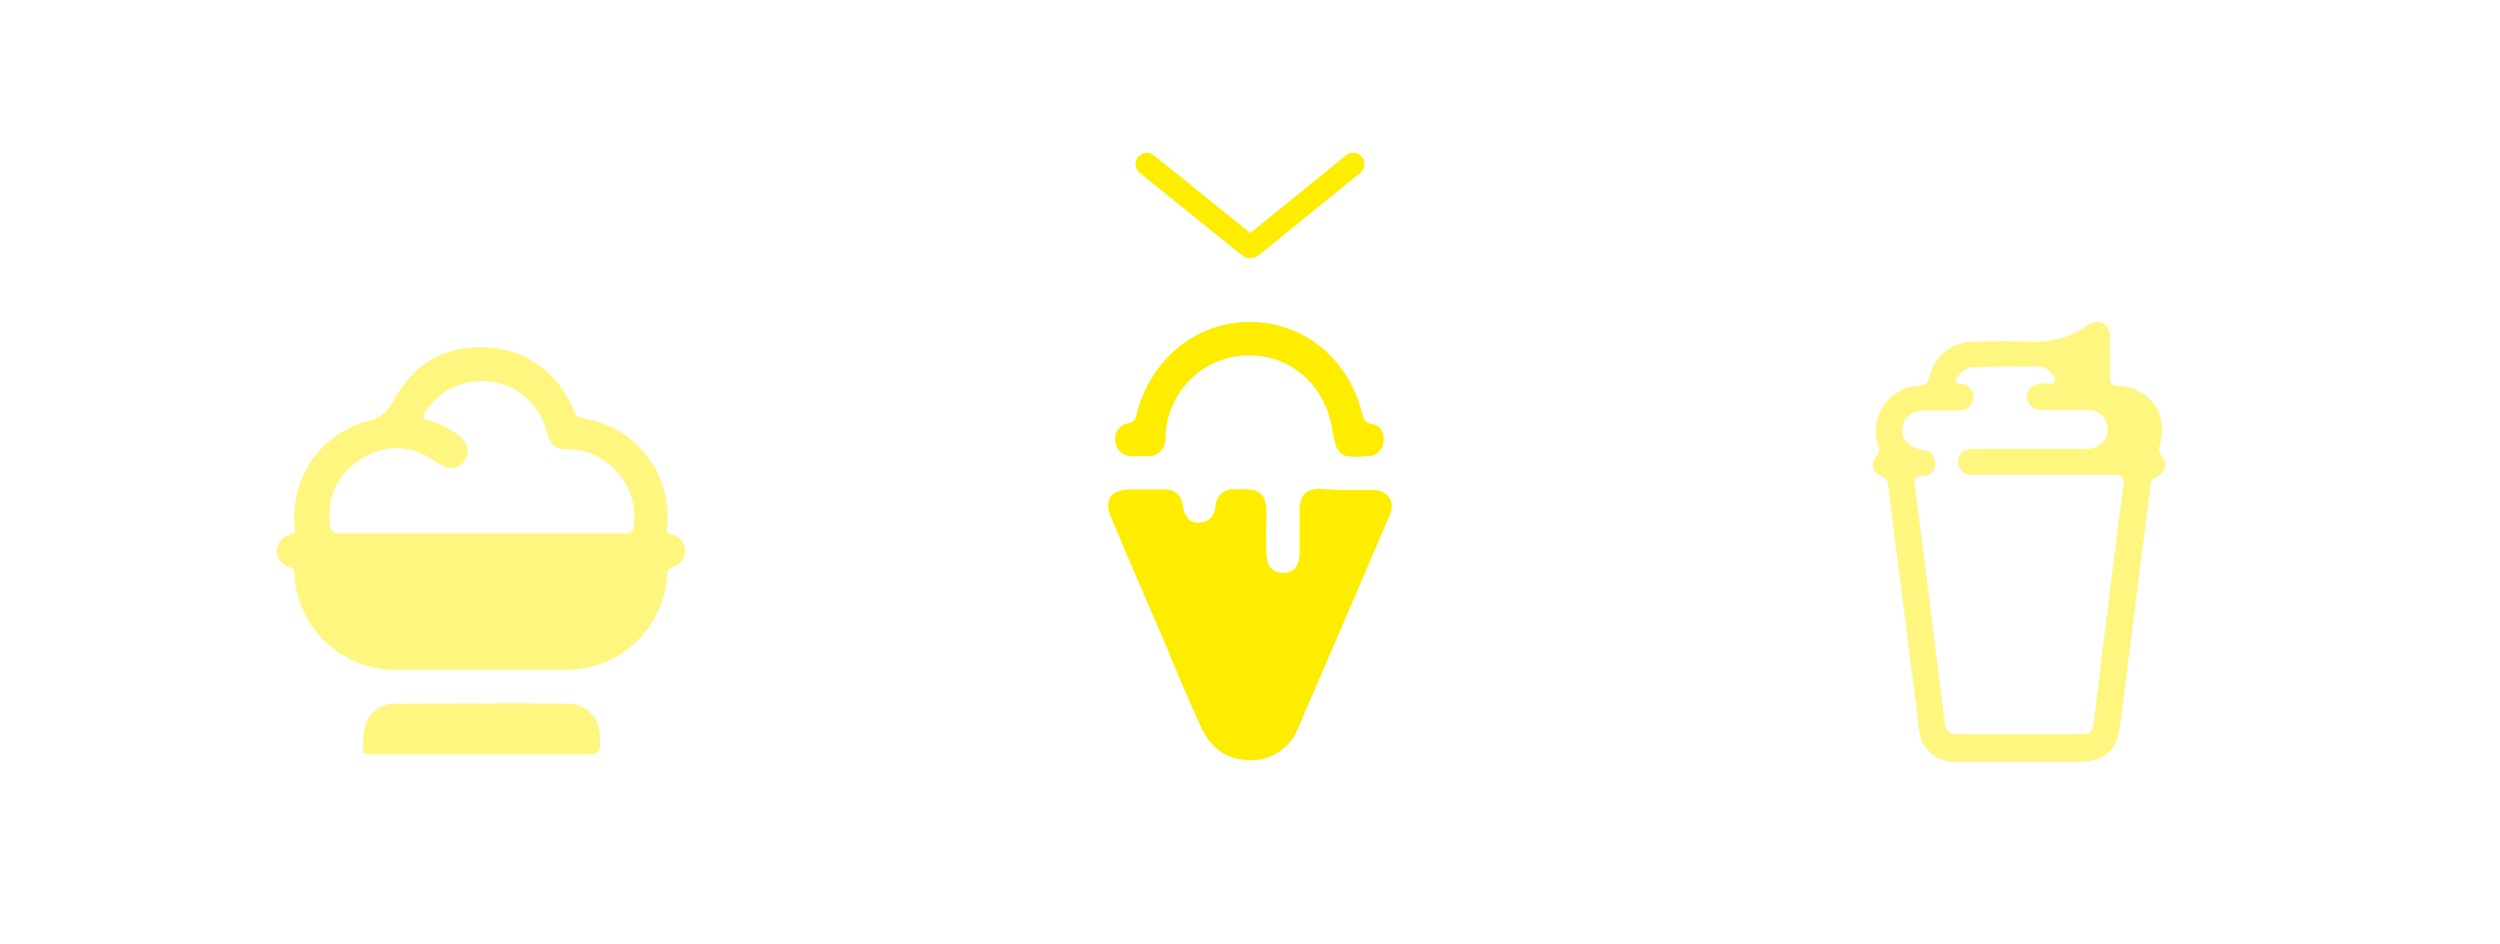
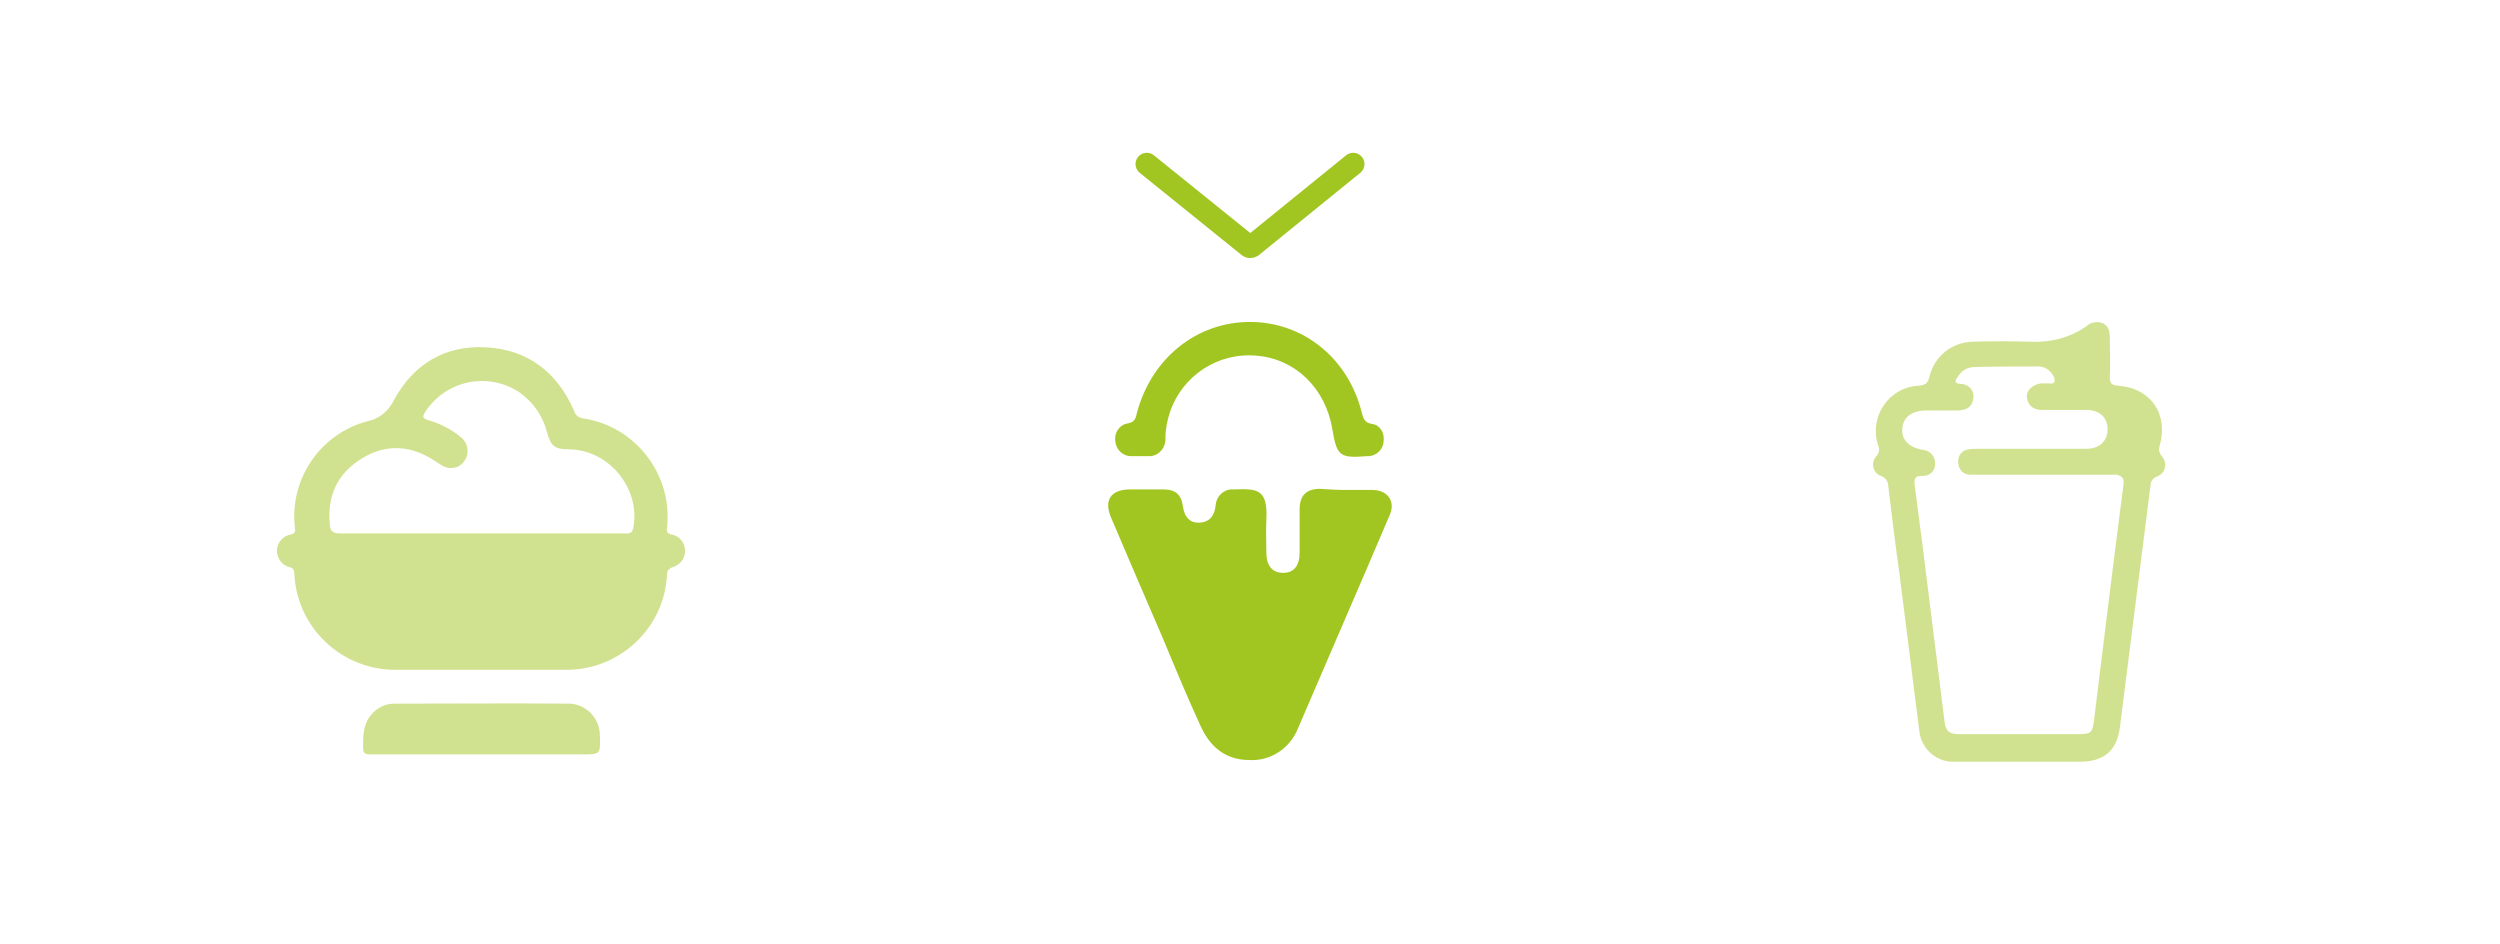
<svg xmlns="http://www.w3.org/2000/svg" version="1.1" id="b3ef299c-05fc-43e4-bde4-52f2d97b3458" x="0px" y="0px" viewBox="0 0 443.4 167.4" style="enable-background:new 0 0 443.4 167.4;" xml:space="preserve">
  <style type="text/css">
- 	.st0{opacity:0.5;fill:#FFED00;enable-background:new    ;}
+ 	.st0{opacity:0.5;fill:#A2C621;enable-background:new    ;}
	.st1{opacity:0.5;}
- 	.st2{fill:#FFED00;}
- 	.st3{fill:none;stroke:#FFED00;stroke-width:4;stroke-linecap:round;stroke-miterlimit:10;}
+ 	.st2{fill:#A2C621;}
+ 	.st3{fill:none;stroke:#A2C621;stroke-width:4;stroke-linecap:round;stroke-miterlimit:10;}
</style>
  <path id="a17288d2-6430-4294-be53-d5ebf1c10719" data-name="rwd-coffee" class="st0" d="M383.4,80.9c-0.4-0.5-0.6-1.1-0.4-1.7c1.7-5.7-1.5-10.4-7.4-10.8  c-1.2-0.1-1.4-0.5-1.4-1.6c0.1-2.2,0-4.3,0-6.5c0-1.1,0-2.3-1.1-2.9c-1-0.5-2.3-0.3-3.1,0.5c-2.9,2-6.4,2.9-9.9,2.7  c-3.3-0.1-6.6-0.1-10,0c-3.8,0-7,2.5-7.9,6.2c-0.3,1.2-0.7,1.5-1.9,1.6c-4.4,0.2-7.8,4-7.6,8.4c0,0.8,0.2,1.5,0.4,2.2  c0.3,0.6,0.2,1.4-0.3,1.9c-0.8,0.8-0.8,2.2,0,3c0.2,0.2,0.5,0.4,0.8,0.5c0.8,0.3,1.3,1,1.3,1.8c0.6,5,1.2,10,1.9,14.9  c1.2,9.5,2.4,19,3.6,28.5c0.3,3.2,3.1,5.7,6.4,5.5c3.8,0,7.6,0,11.4,0h10.7c4.3,0,6.6-2,7.1-6.2c1.8-14.2,3.6-28.5,5.4-42.7  c0-0.8,0.4-1.4,1.2-1.7c1.1-0.4,1.7-1.6,1.3-2.8C383.7,81.3,383.6,81.1,383.4,80.9z M376.6,86.1c-1.8,13.9-3.5,27.7-5.2,41.6  c-0.3,2.3-0.5,2.5-2.9,2.5c-3.4,0-6.9,0-10.3,0c-3.6,0-7.2,0-10.9,0c-1.5,0-2.2-0.5-2.4-2.1c-1.3-10.4-2.6-20.8-3.9-31.2  c-0.5-3.6-0.9-7.2-1.4-10.8c-0.1-1.1-0.1-1.7,1.3-1.7c1.2,0.1,2.2-0.7,2.3-1.9c0-0.1,0-0.2,0-0.4c0-1.2-0.9-2.2-2.1-2.3c0,0,0,0,0,0  c-2.5-0.4-3.9-1.8-3.7-3.8c0.1-2,1.7-3.2,4.3-3.2h5.4c1.5,0,2.7-0.5,2.9-2.2c0.2-1.2-0.7-2.3-1.9-2.5c-0.1,0-0.3,0-0.4,0  c-1.1-0.1-1-0.6-0.5-1.2c0.6-1.1,1.7-1.8,3-1.8c3.8-0.1,7.6-0.1,11.4-0.1c0.7,0,1.4,0.3,1.9,0.8c0.5,0.5,1,1.1,0.9,1.8  s-1.1,0.3-1.7,0.4c-0.2,0-0.5,0-0.7,0c-1.5,0.2-2.6,1.2-2.5,2.4c0,1.3,1.1,2.3,2.4,2.3c0.1,0,0.1,0,0.2,0c2.6,0,5.2,0,7.9,0  c2.3,0,3.8,1.3,3.8,3.4c0,2.1-1.4,3.5-3.8,3.5c-6.4,0-12.7,0-19.1,0c-0.6,0-1.2,0-1.7,0.1c-1.2,0.1-2,1.1-1.9,2.3  c0,1.2,0.9,2.2,2.1,2.2c0.5,0,1,0,1.6,0c8.2,0,16.3,0,24.5,0C376.4,84.5,376.8,84.8,376.6,86.1z" />
  <g id="e8561f14-48dc-41e3-8395-2b7db3c1e8c9" data-name="rwd-bowl" class="st1">
    <path class="st2" d="M85.3,133.8c-6.5,0-13.1,0-19.6,0c-1.1,0-1.3-0.3-1.3-1.3c0-2.1,0-4.1,1.5-5.8c1-1.2,2.5-1.9,4-1.9   c10.4,0,20.7-0.1,31.1,0c3,0.1,5.4,2.6,5.4,5.7c0.1,3.3,0.1,3.3-3.2,3.3L85.3,133.8z" />
    <path class="st2" d="M121.5,97.5c-0.1-1.4-1.1-2.5-2.4-2.7c-0.7-0.2-0.9-0.4-0.8-1.1c1.1-9.4-5.5-18.1-14.9-19.5   c-0.8-0.1-1.4-0.6-1.6-1.4c-3-6.8-8.2-10.8-15.6-11.2c-7.2-0.4-12.8,2.9-16.3,9.3c-0.9,1.9-2.6,3.4-4.7,3.8   c-8.4,2.2-13.9,10.3-12.9,18.9c0.1,0.6,0.1,1-0.7,1.2c-1.4,0.2-2.4,1.4-2.5,2.8c0,1.4,0.9,2.7,2.3,3c0.5,0.1,0.8,0.5,0.8,1.1   c0.4,9.6,8.4,17.2,18.1,17.1h30c9.5,0.1,17.5-7.3,18-16.8c0-0.7,0.2-1.1,1-1.4C120.8,100.1,121.6,98.9,121.5,97.5z M112.3,93.7   c-0.2,1-0.8,0.9-1.5,0.9H85.4c-8.4,0-16.7,0-25.1,0c-1.2,0-1.7-0.3-1.8-1.6C58,88,59.8,84,64.2,81.3s8.8-2.3,13,0.5   c0.9,0.6,1.8,1.3,2.9,1.2c1.3,0,2.3-0.9,2.7-2.1c0.4-1.3-0.1-2.6-1.1-3.4c-1.7-1.4-3.7-2.4-5.8-3c-1-0.3-1-0.6-0.5-1.4   c3.6-5.6,11-7.2,16.6-3.6c0.1,0.1,0.3,0.2,0.4,0.3c2.3,1.7,3.9,4.1,4.6,6.8c0.7,2.6,1.4,3.1,4,3.1   C108.1,79.8,113.7,86.8,112.3,93.7L112.3,93.7z" />
  </g>
  <g id="a12b1b06-5637-4b35-b97f-e4fa1f1f2d44" data-name="rwd-cone">
    <path class="st2" d="M238.7,86.9c1.6,0,3.3,0,4.9,0c2.6,0.1,3.9,2.1,2.9,4.4c-5.4,12.7-10.9,25.3-16.3,37.9   c-1.4,3.5-4.8,5.8-8.6,5.6c-4.1,0-6.9-2.2-8.6-5.9c-2.4-5.2-4.6-10.5-6.8-15.8c-3.1-7.1-6.1-14.2-9.1-21.2   c-1.4-3.2-0.1-5.1,3.4-5.1c1.9,0,3.9,0,5.8,0c2.2,0,3.2,0.9,3.5,3s1.4,3,3,2.9s2.6-1.1,2.8-3c0.1-1.7,1.5-3,3.1-2.9   c4.1-0.1,6.2-0.3,5.9,5.4c-0.1,1.9,0,3.9,0,5.8c0,2.4,1.1,3.6,3,3.6s2.9-1.3,2.9-3.6c0-2.6,0-5.2,0-7.7c0-2.4,1.2-3.6,3.6-3.6   C235.7,86.8,237.2,86.9,238.7,86.9z" />
    <path class="st2" d="M221.7,57.1c9.4,0,17.4,6.4,19.8,16c0.3,1.1,0.5,1.9,1.9,2.1c1.4,0.2,2.2,1.6,2,3.1c-0.1,1.4-1.2,2.5-2.6,2.6   h-0.3c-4.9,0.4-5.4,0-6.2-4.8c-1.2-7.2-6.5-12.4-13.3-13c-6.9-0.7-13.3,3.5-15.5,10c-0.5,1.5-0.8,3.1-0.8,4.6c0.1,1.6-1,3-2.6,3.2   c-0.2,0-0.3,0-0.5,0c-1,0-2,0-3,0c-1.5,0-2.7-1.2-2.8-2.7c-0.2-1.5,0.8-2.9,2.2-3.1c0,0,0,0,0,0c1.1-0.2,1.4-0.7,1.6-1.7   C204.1,63.7,212.1,57.1,221.7,57.1z" />
  </g>
  <path id="b87878b9-4a17-4f20-bb8f-32fe3b3ffa4b" data-name="rwd-pointer" class="st3" d="M240,29.1l-18,14.6c-0.2,0.1-0.4,0.1-0.5,0l-18.1-14.6" />
</svg>
